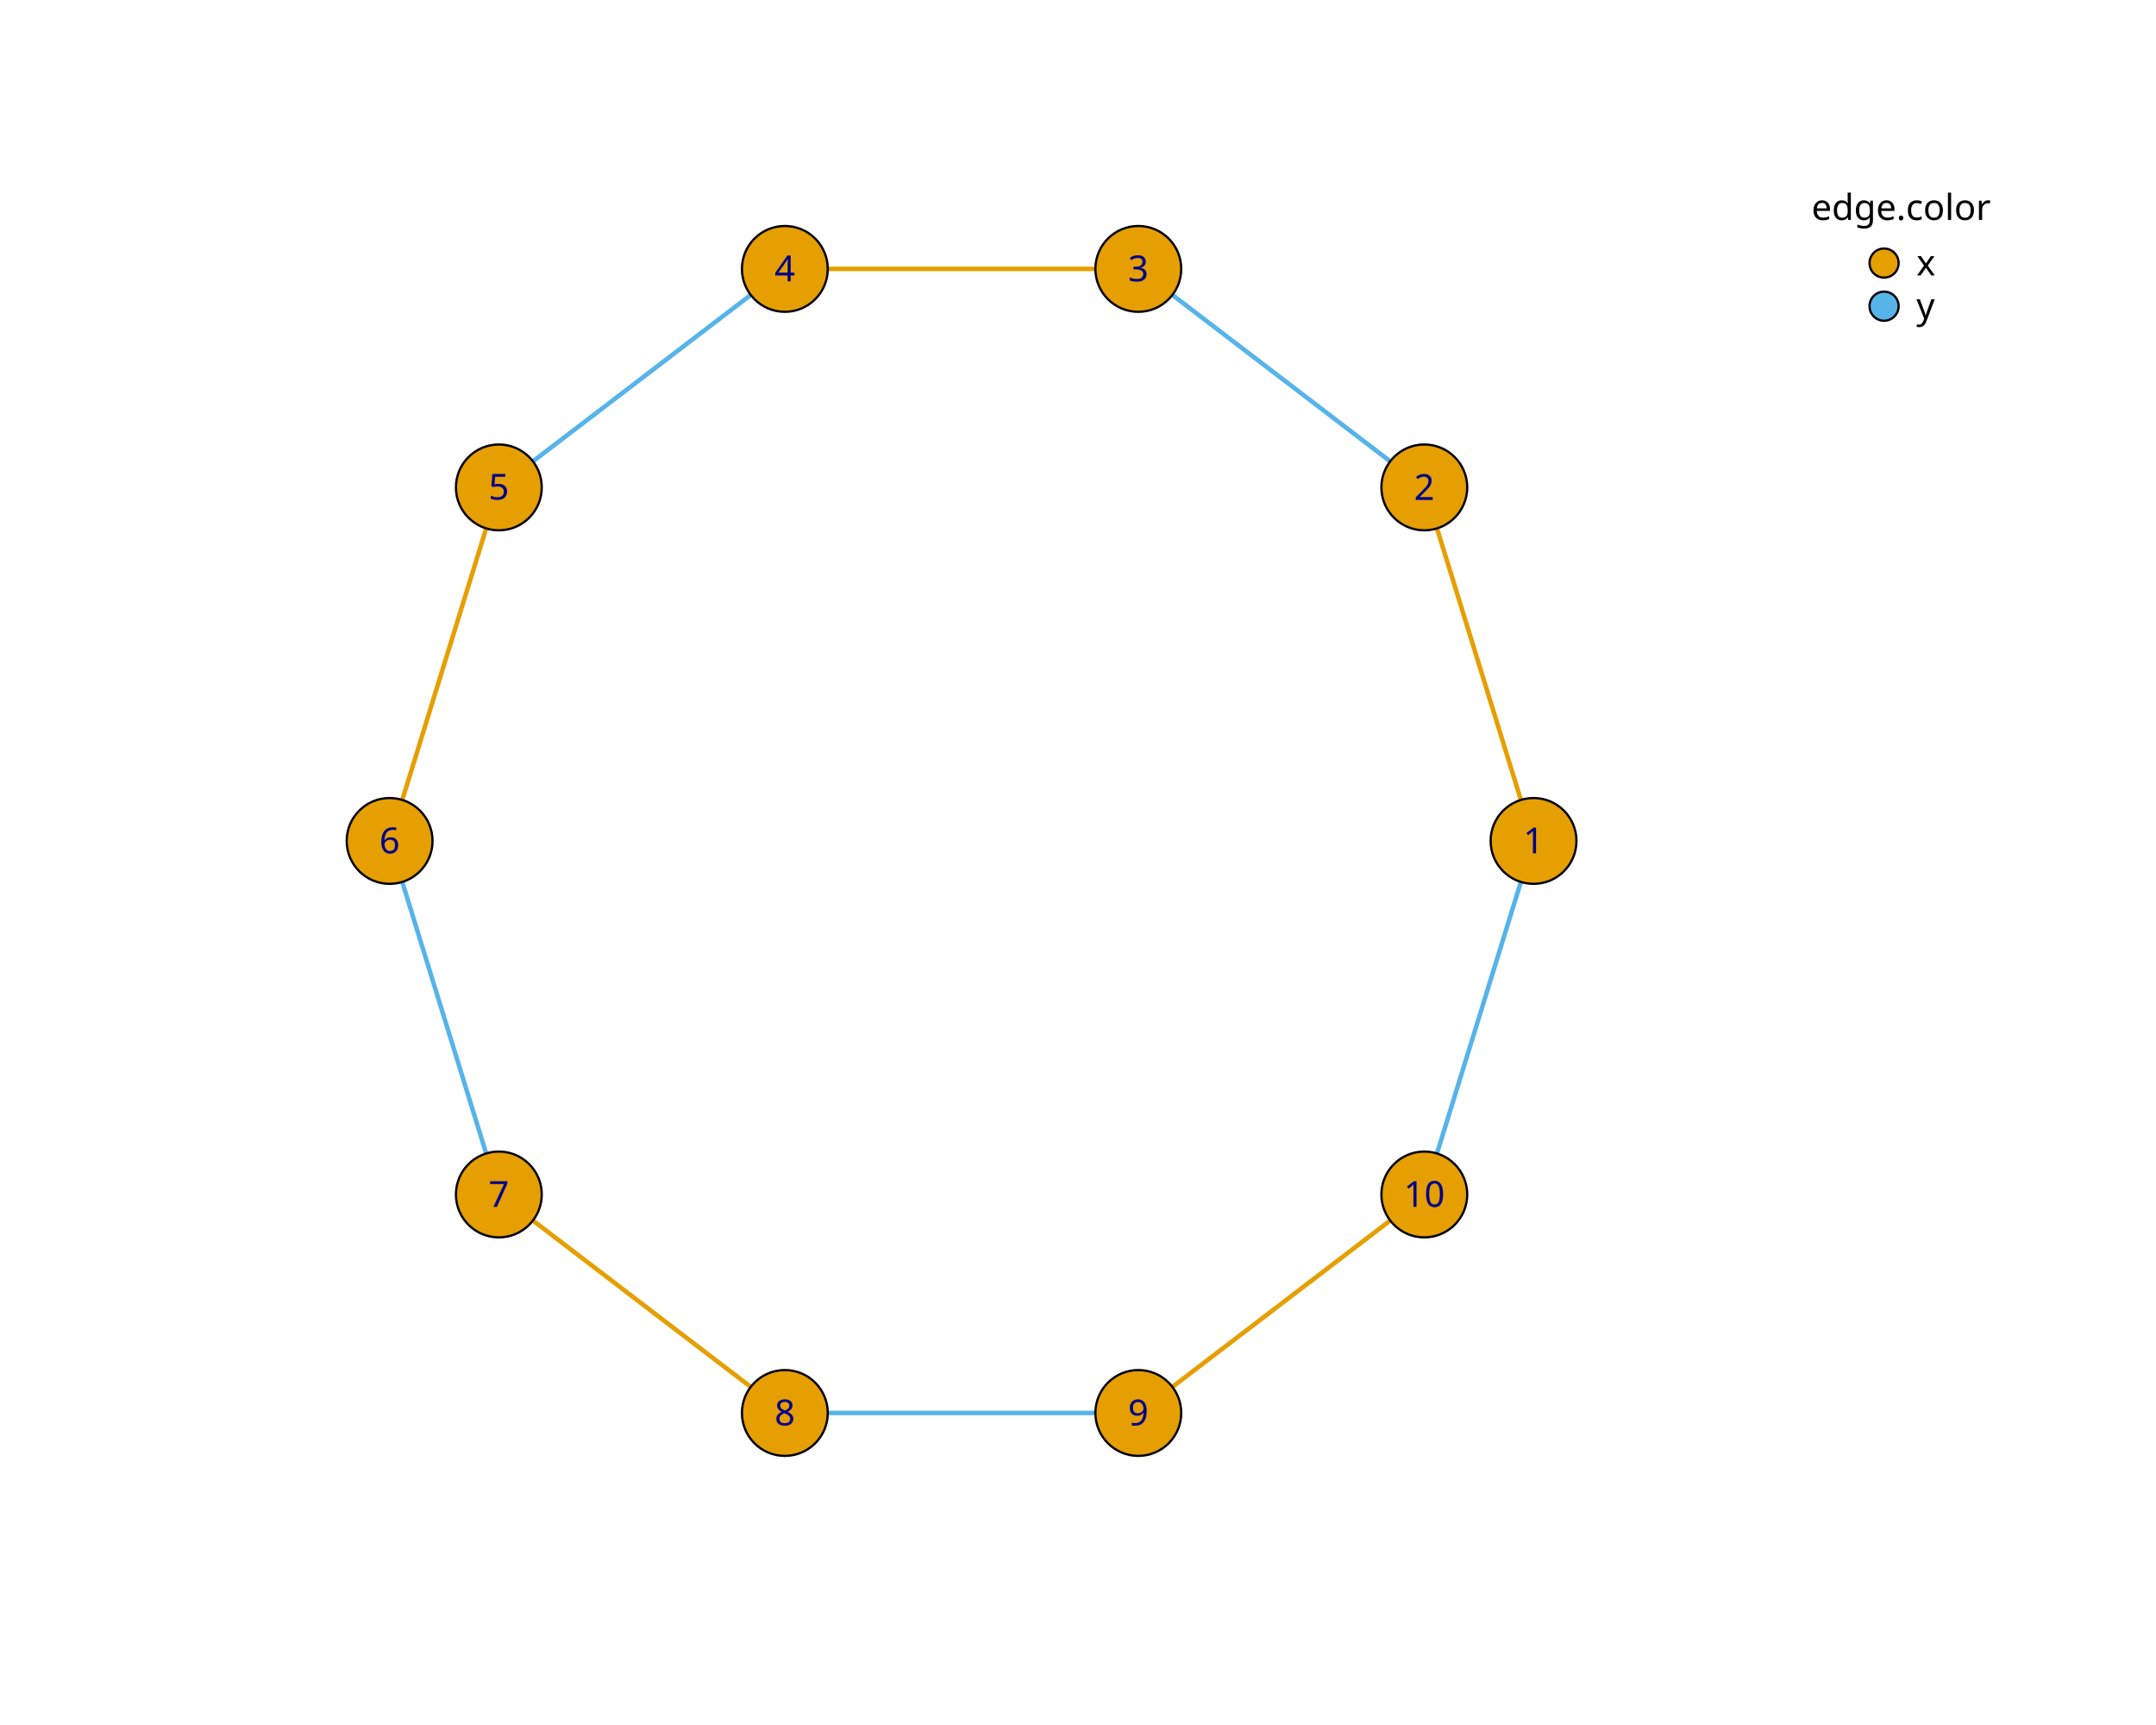
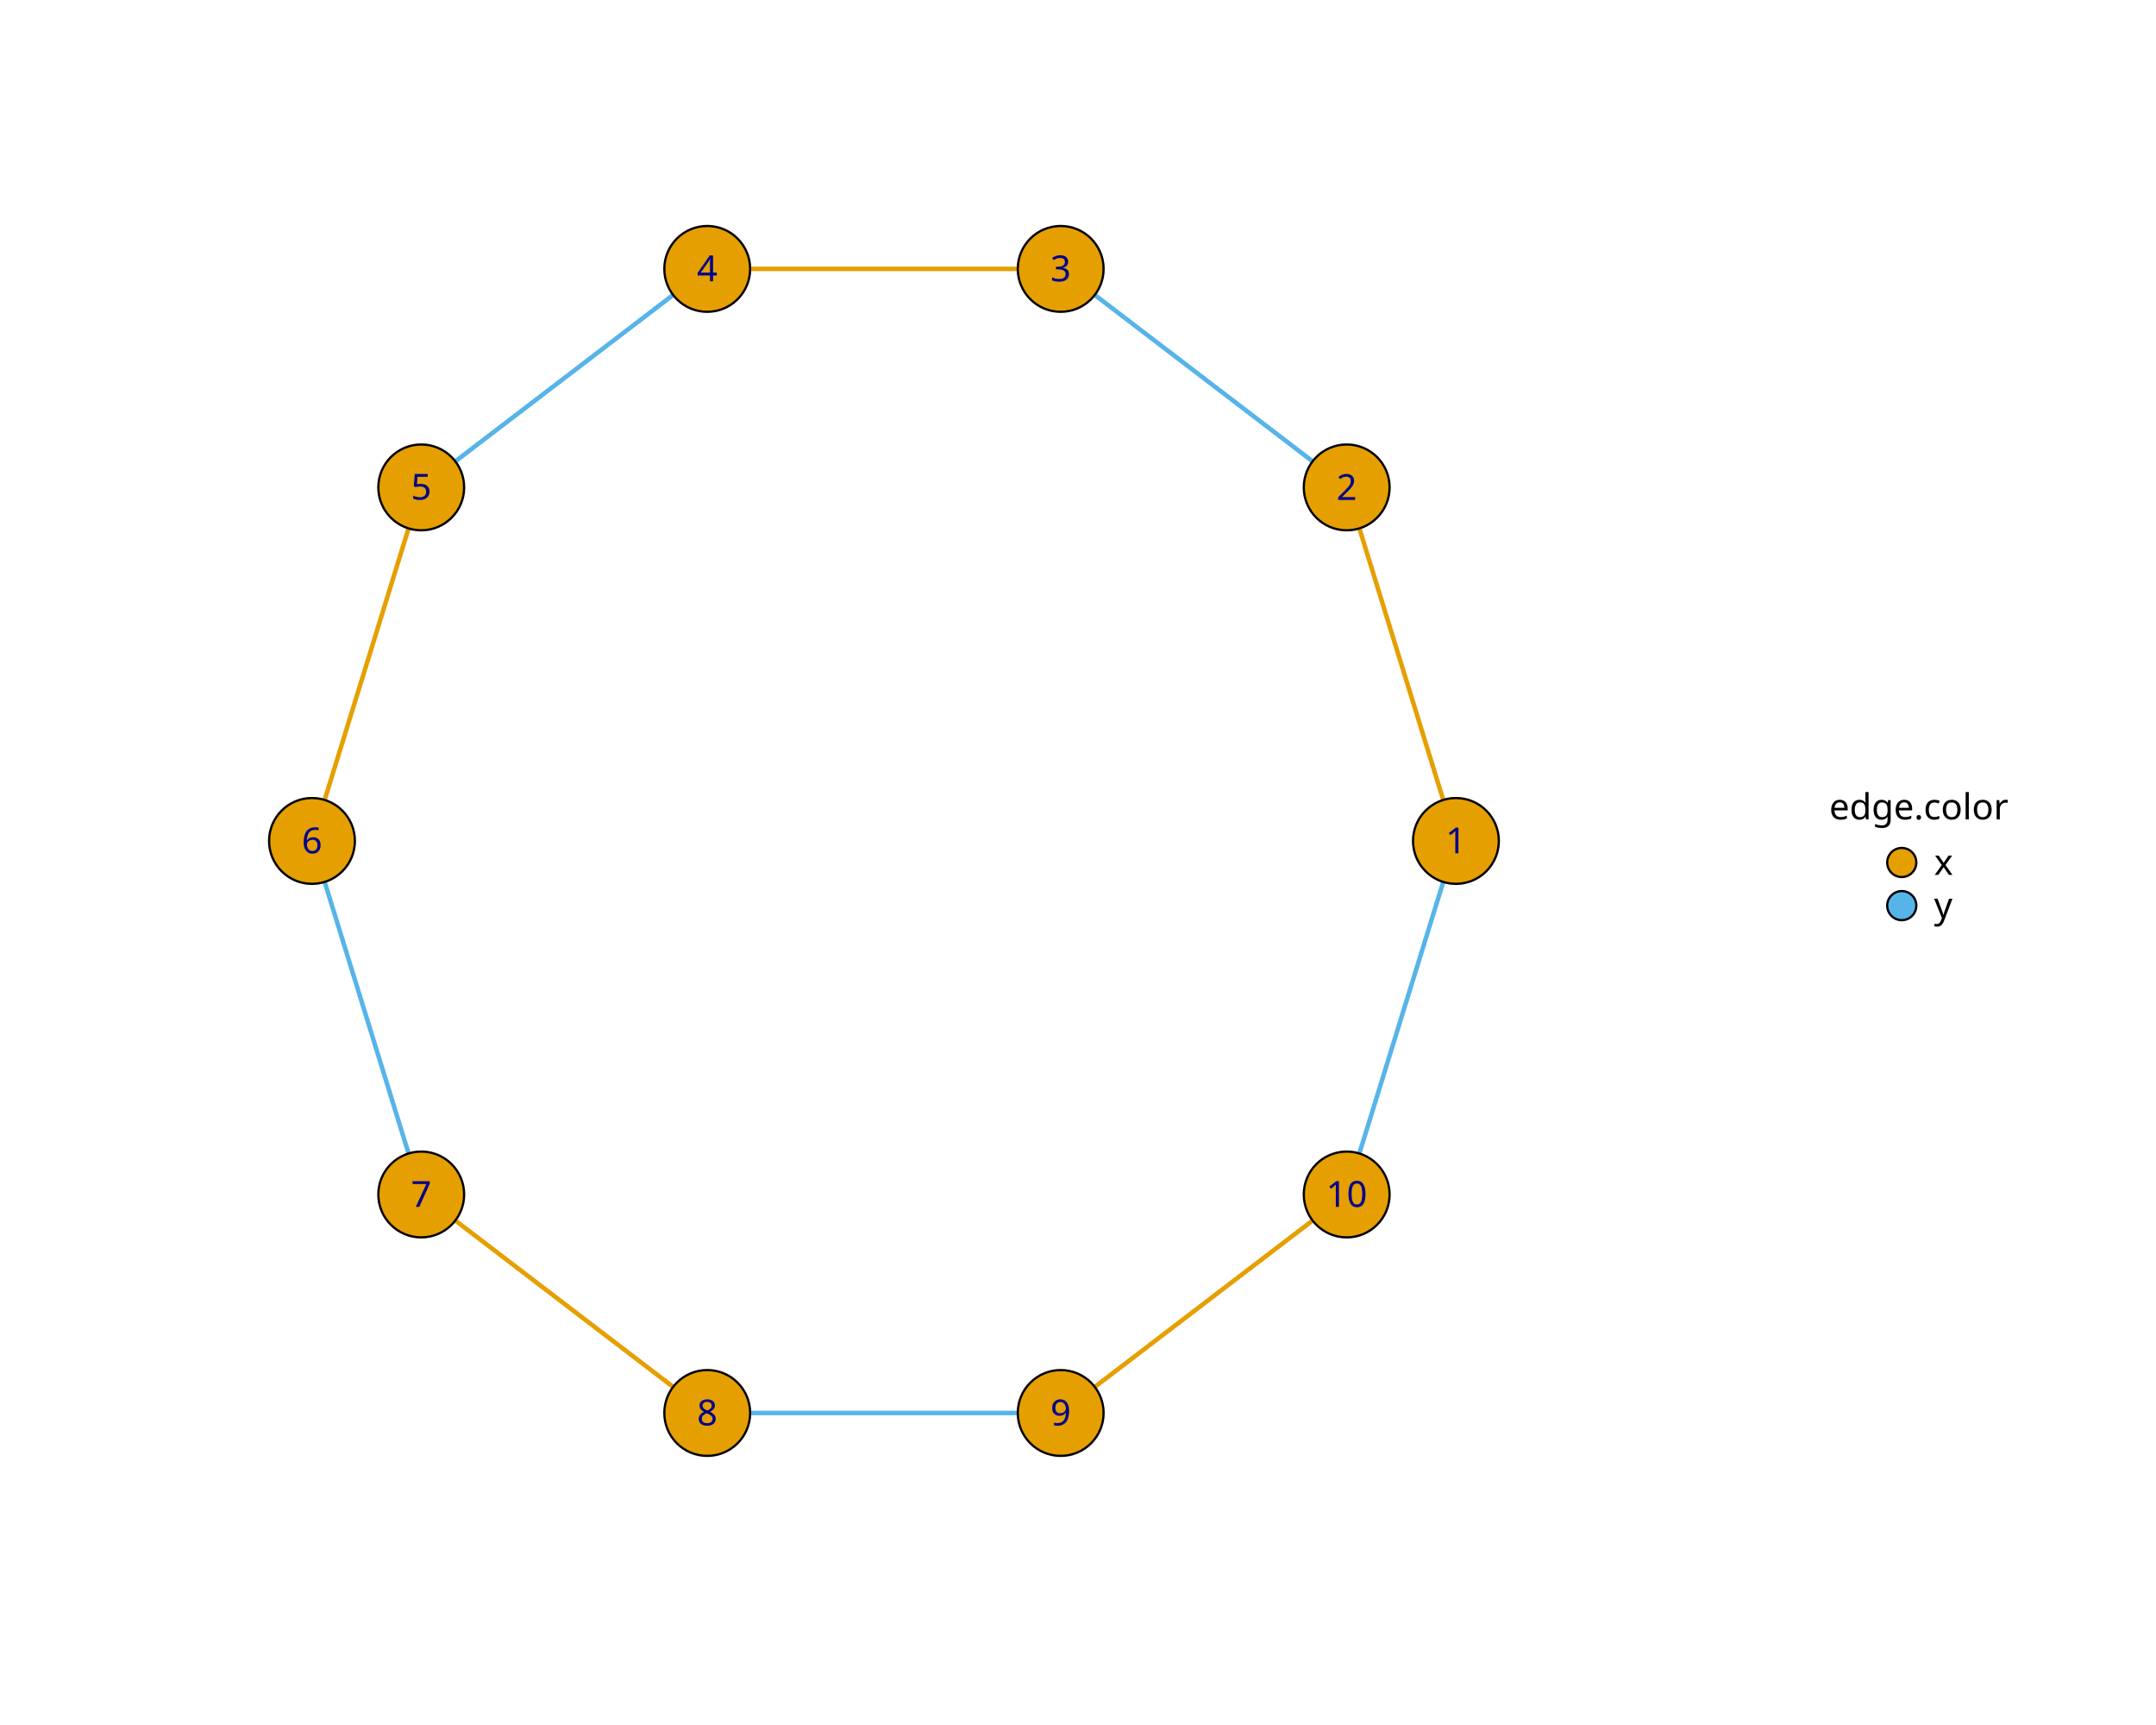
<svg xmlns="http://www.w3.org/2000/svg" class="svglite" data-engine-version="2.0" width="720.00pt" height="576.00pt" viewBox="0 0 720.00 576.00">
  <defs>
    <style type="text/css">
    .svglite line, .svglite polyline, .svglite polygon, .svglite path, .svglite rect, .svglite circle {
      fill: none;
      stroke: #000000;
      stroke-linecap: round;
      stroke-linejoin: round;
      stroke-miterlimit: 10.00;
    }
  </style>
  </defs>
  <rect width="100%" height="100%" style="stroke: none; fill: #FFFFFF;" />
  <defs>
    <clipPath id="cpMC4wMHw3MjAuMDB8MC4wMHw1NzYuMDA=">
      <rect x="0.00" y="0.00" width="720.00" height="576.00" />
    </clipPath>
  </defs>
  <g clip-path="url(#cpMC4wMHw3MjAuMDB8MC4wMHw1NzYuMDA=)">
</g>
  <defs>
-     <clipPath id="cpNTkuMDR8NTgzLjIwfDU5LjA0fDUwMi41Ng==">
-       <rect x="59.04" y="59.04" width="524.16" height="443.52" />
+     <clipPath id="cpMC4wMHw1NjEuNjB8MC4wMHw1NzYuMDA=">
+       <rect x="0.00" y="0.00" width="561.60" height="576.00" />
    </clipPath>
  </defs>
-   <g clip-path="url(#cpNTkuMDR8NTgzLjIwfDU5LjA0fDUwMi41Ng==)">
-     <line x1="507.90" y1="267.11" x2="479.88" y2="176.44" style="stroke-width: 1.50; stroke: #E69F00;" />
-     <line x1="464.26" y1="154.05" x2="391.53" y2="98.49" style="stroke-width: 1.50; stroke: #56B4E9;" />
-     <line x1="365.82" y1="89.79" x2="276.42" y2="89.79" style="stroke-width: 1.50; stroke: #E69F00;" />
-     <line x1="250.71" y1="98.49" x2="177.98" y2="154.05" style="stroke-width: 1.50; stroke: #56B4E9;" />
-     <line x1="162.36" y1="176.44" x2="134.34" y2="267.11" style="stroke-width: 1.50; stroke: #E69F00;" />
-     <line x1="134.34" y1="294.49" x2="162.36" y2="385.16" style="stroke-width: 1.50; stroke: #56B4E9;" />
-     <line x1="177.98" y1="407.55" x2="250.71" y2="463.11" style="stroke-width: 1.50; stroke: #E69F00;" />
-     <line x1="276.42" y1="471.81" x2="365.82" y2="471.81" style="stroke-width: 1.50; stroke: #56B4E9;" />
-     <line x1="391.53" y1="463.11" x2="464.26" y2="407.55" style="stroke-width: 1.50; stroke: #E69F00;" />
-     <line x1="507.90" y1="294.49" x2="479.88" y2="385.16" style="stroke-width: 1.50; stroke: #56B4E9;" />
-     <circle cx="512.13" cy="280.80" r="14.33" style="stroke-width: 0.75; fill: #E69F00;" />
-     <circle cx="475.65" cy="162.75" r="14.33" style="stroke-width: 0.75; fill: #E69F00;" />
-     <circle cx="380.14" cy="89.79" r="14.33" style="stroke-width: 0.75; fill: #E69F00;" />
-     <circle cx="262.10" cy="89.79" r="14.33" style="stroke-width: 0.75; fill: #E69F00;" />
-     <circle cx="166.59" cy="162.75" r="14.33" style="stroke-width: 0.75; fill: #E69F00;" />
-     <circle cx="130.11" cy="280.80" r="14.33" style="stroke-width: 0.75; fill: #E69F00;" />
-     <circle cx="166.59" cy="398.85" r="14.33" style="stroke-width: 0.75; fill: #E69F00;" />
-     <circle cx="262.10" cy="471.81" r="14.33" style="stroke-width: 0.75; fill: #E69F00;" />
-     <circle cx="380.14" cy="471.81" r="14.33" style="stroke-width: 0.75; fill: #E69F00;" />
-     <circle cx="475.65" cy="398.85" r="14.33" style="stroke-width: 0.75; fill: #E69F00;" />
+   <g clip-path="url(#cpMC4wMHw1NjEuNjB8MC4wMHw1NzYuMDA=)">
+ </g>
+   <defs>
+     <clipPath id="cpNTkuMDR8NTMxLjM2fDU5LjA0fDUwMi41Ng==">
+       <rect x="59.04" y="59.04" width="472.32" height="443.52" />
+     </clipPath>
+   </defs>
+   <g clip-path="url(#cpNTkuMDR8NTMxLjM2fDU5LjA0fDUwMi41Ng==)">
+     <line x1="481.98" y1="267.11" x2="453.96" y2="176.44" style="stroke-width: 1.50; stroke: #E69F00;" />
+     <line x1="438.34" y1="154.05" x2="365.61" y2="98.49" style="stroke-width: 1.50; stroke: #56B4E9;" />
+     <line x1="339.90" y1="89.79" x2="250.50" y2="89.79" style="stroke-width: 1.50; stroke: #E69F00;" />
+     <line x1="224.79" y1="98.49" x2="152.06" y2="154.05" style="stroke-width: 1.50; stroke: #56B4E9;" />
+     <line x1="136.44" y1="176.44" x2="108.42" y2="267.11" style="stroke-width: 1.50; stroke: #E69F00;" />
+     <line x1="108.42" y1="294.49" x2="136.44" y2="385.16" style="stroke-width: 1.50; stroke: #56B4E9;" />
+     <line x1="152.06" y1="407.55" x2="224.79" y2="463.11" style="stroke-width: 1.50; stroke: #E69F00;" />
+     <line x1="250.50" y1="471.81" x2="339.90" y2="471.81" style="stroke-width: 1.50; stroke: #56B4E9;" />
+     <line x1="365.61" y1="463.11" x2="438.34" y2="407.55" style="stroke-width: 1.50; stroke: #E69F00;" />
+     <line x1="481.98" y1="294.49" x2="453.96" y2="385.16" style="stroke-width: 1.50; stroke: #56B4E9;" />
+     <circle cx="486.21" cy="280.80" r="14.33" style="stroke-width: 0.75; fill: #E69F00;" />
+     <circle cx="449.73" cy="162.75" r="14.33" style="stroke-width: 0.75; fill: #E69F00;" />
+     <circle cx="354.22" cy="89.79" r="14.33" style="stroke-width: 0.75; fill: #E69F00;" />
+     <circle cx="236.18" cy="89.79" r="14.33" style="stroke-width: 0.75; fill: #E69F00;" />
+     <circle cx="140.67" cy="162.75" r="14.33" style="stroke-width: 0.75; fill: #E69F00;" />
+     <circle cx="104.19" cy="280.80" r="14.33" style="stroke-width: 0.75; fill: #E69F00;" />
+     <circle cx="140.67" cy="398.85" r="14.33" style="stroke-width: 0.75; fill: #E69F00;" />
+     <circle cx="236.18" cy="471.81" r="14.33" style="stroke-width: 0.75; fill: #E69F00;" />
+     <circle cx="354.22" cy="471.81" r="14.33" style="stroke-width: 0.75; fill: #E69F00;" />
+     <circle cx="449.73" cy="398.85" r="14.33" style="stroke-width: 0.75; fill: #E69F00;" />
+   </g>
+   <g clip-path="url(#cpMC4wMHw1NjEuNjB8MC4wMHw1NzYuMDA=)">
+     <text x="486.21" y="284.93" text-anchor="middle" style="font-size: 12.00px; fill: #00008B; font-family: sans;" textLength="6.67px" lengthAdjust="spacingAndGlyphs">1</text>
+     <text x="449.73" y="166.94" text-anchor="middle" style="font-size: 12.00px; fill: #00008B; font-family: sans;" textLength="6.67px" lengthAdjust="spacingAndGlyphs">2</text>
+     <text x="354.22" y="93.93" text-anchor="middle" style="font-size: 12.00px; fill: #00008B; font-family: sans;" textLength="6.67px" lengthAdjust="spacingAndGlyphs">3</text>
+     <text x="236.18" y="93.92" text-anchor="middle" style="font-size: 12.00px; fill: #00008B; font-family: sans;" textLength="6.67px" lengthAdjust="spacingAndGlyphs">4</text>
+     <text x="140.67" y="166.82" text-anchor="middle" style="font-size: 12.00px; fill: #00008B; font-family: sans;" textLength="6.67px" lengthAdjust="spacingAndGlyphs">5</text>
+     <text x="104.19" y="284.93" text-anchor="middle" style="font-size: 12.00px; fill: #00008B; font-family: sans;" textLength="6.67px" lengthAdjust="spacingAndGlyphs">6</text>
+     <text x="140.67" y="402.98" text-anchor="middle" style="font-size: 12.00px; fill: #00008B; font-family: sans;" textLength="6.67px" lengthAdjust="spacingAndGlyphs">7</text>
+     <text x="236.18" y="475.94" text-anchor="middle" style="font-size: 12.00px; fill: #00008B; font-family: sans;" textLength="6.67px" lengthAdjust="spacingAndGlyphs">8</text>
+     <text x="354.22" y="475.94" text-anchor="middle" style="font-size: 12.00px; fill: #00008B; font-family: sans;" textLength="6.67px" lengthAdjust="spacingAndGlyphs">9</text>
+     <text x="449.73" y="402.98" text-anchor="middle" style="font-size: 12.00px; fill: #00008B; font-family: sans;" textLength="13.35px" lengthAdjust="spacingAndGlyphs">10</text>
  </g>
  <g clip-path="url(#cpMC4wMHw3MjAuMDB8MC4wMHw1NzYuMDA=)">
-     <text x="512.13" y="284.93" text-anchor="middle" style="font-size: 12.00px; fill: #00008B; font-family: sans;" textLength="6.67px" lengthAdjust="spacingAndGlyphs">1</text>
-     <text x="475.65" y="166.94" text-anchor="middle" style="font-size: 12.00px; fill: #00008B; font-family: sans;" textLength="6.67px" lengthAdjust="spacingAndGlyphs">2</text>
-     <text x="380.14" y="93.93" text-anchor="middle" style="font-size: 12.00px; fill: #00008B; font-family: sans;" textLength="6.67px" lengthAdjust="spacingAndGlyphs">3</text>
-     <text x="262.10" y="93.92" text-anchor="middle" style="font-size: 12.00px; fill: #00008B; font-family: sans;" textLength="6.67px" lengthAdjust="spacingAndGlyphs">4</text>
-     <text x="166.59" y="166.82" text-anchor="middle" style="font-size: 12.00px; fill: #00008B; font-family: sans;" textLength="6.67px" lengthAdjust="spacingAndGlyphs">5</text>
-     <text x="130.11" y="284.93" text-anchor="middle" style="font-size: 12.00px; fill: #00008B; font-family: sans;" textLength="6.67px" lengthAdjust="spacingAndGlyphs">6</text>
-     <text x="166.59" y="402.98" text-anchor="middle" style="font-size: 12.00px; fill: #00008B; font-family: sans;" textLength="6.67px" lengthAdjust="spacingAndGlyphs">7</text>
-     <text x="262.10" y="475.94" text-anchor="middle" style="font-size: 12.00px; fill: #00008B; font-family: sans;" textLength="6.67px" lengthAdjust="spacingAndGlyphs">8</text>
-     <text x="380.14" y="475.94" text-anchor="middle" style="font-size: 12.00px; fill: #00008B; font-family: sans;" textLength="6.67px" lengthAdjust="spacingAndGlyphs">9</text>
-     <text x="475.65" y="402.98" text-anchor="middle" style="font-size: 12.00px; fill: #00008B; font-family: sans;" textLength="13.35px" lengthAdjust="spacingAndGlyphs">10</text>
-     <circle cx="629.19" cy="87.84" r="4.86" style="stroke-width: 0.75; fill: #E69F00;" />
-     <circle cx="629.19" cy="102.24" r="4.86" style="stroke-width: 0.75; fill: #56B4E9;" />
-     <text x="634.89" y="73.44" text-anchor="middle" style="font-size: 12.00px; font-family: sans;" textLength="56.04px" lengthAdjust="spacingAndGlyphs">edge.color</text>
-     <text x="639.99" y="91.97" style="font-size: 12.00px; font-family: sans;" textLength="6.00px" lengthAdjust="spacingAndGlyphs">x</text>
-     <text x="639.99" y="106.37" style="font-size: 12.00px; font-family: sans;" textLength="6.00px" lengthAdjust="spacingAndGlyphs">y</text>
+     <circle cx="635.10" cy="288.00" r="4.86" style="stroke-width: 0.75; fill: #E69F00;" />
+     <circle cx="635.10" cy="302.40" r="4.86" style="stroke-width: 0.75; fill: #56B4E9;" />
+     <text x="640.80" y="273.60" text-anchor="middle" style="font-size: 12.00px; font-family: sans;" textLength="56.04px" lengthAdjust="spacingAndGlyphs">edge.color</text>
+     <text x="645.90" y="292.13" style="font-size: 12.00px; font-family: sans;" textLength="6.00px" lengthAdjust="spacingAndGlyphs">x</text>
+     <text x="645.90" y="306.53" style="font-size: 12.00px; font-family: sans;" textLength="6.00px" lengthAdjust="spacingAndGlyphs">y</text>
  </g>
</svg>
